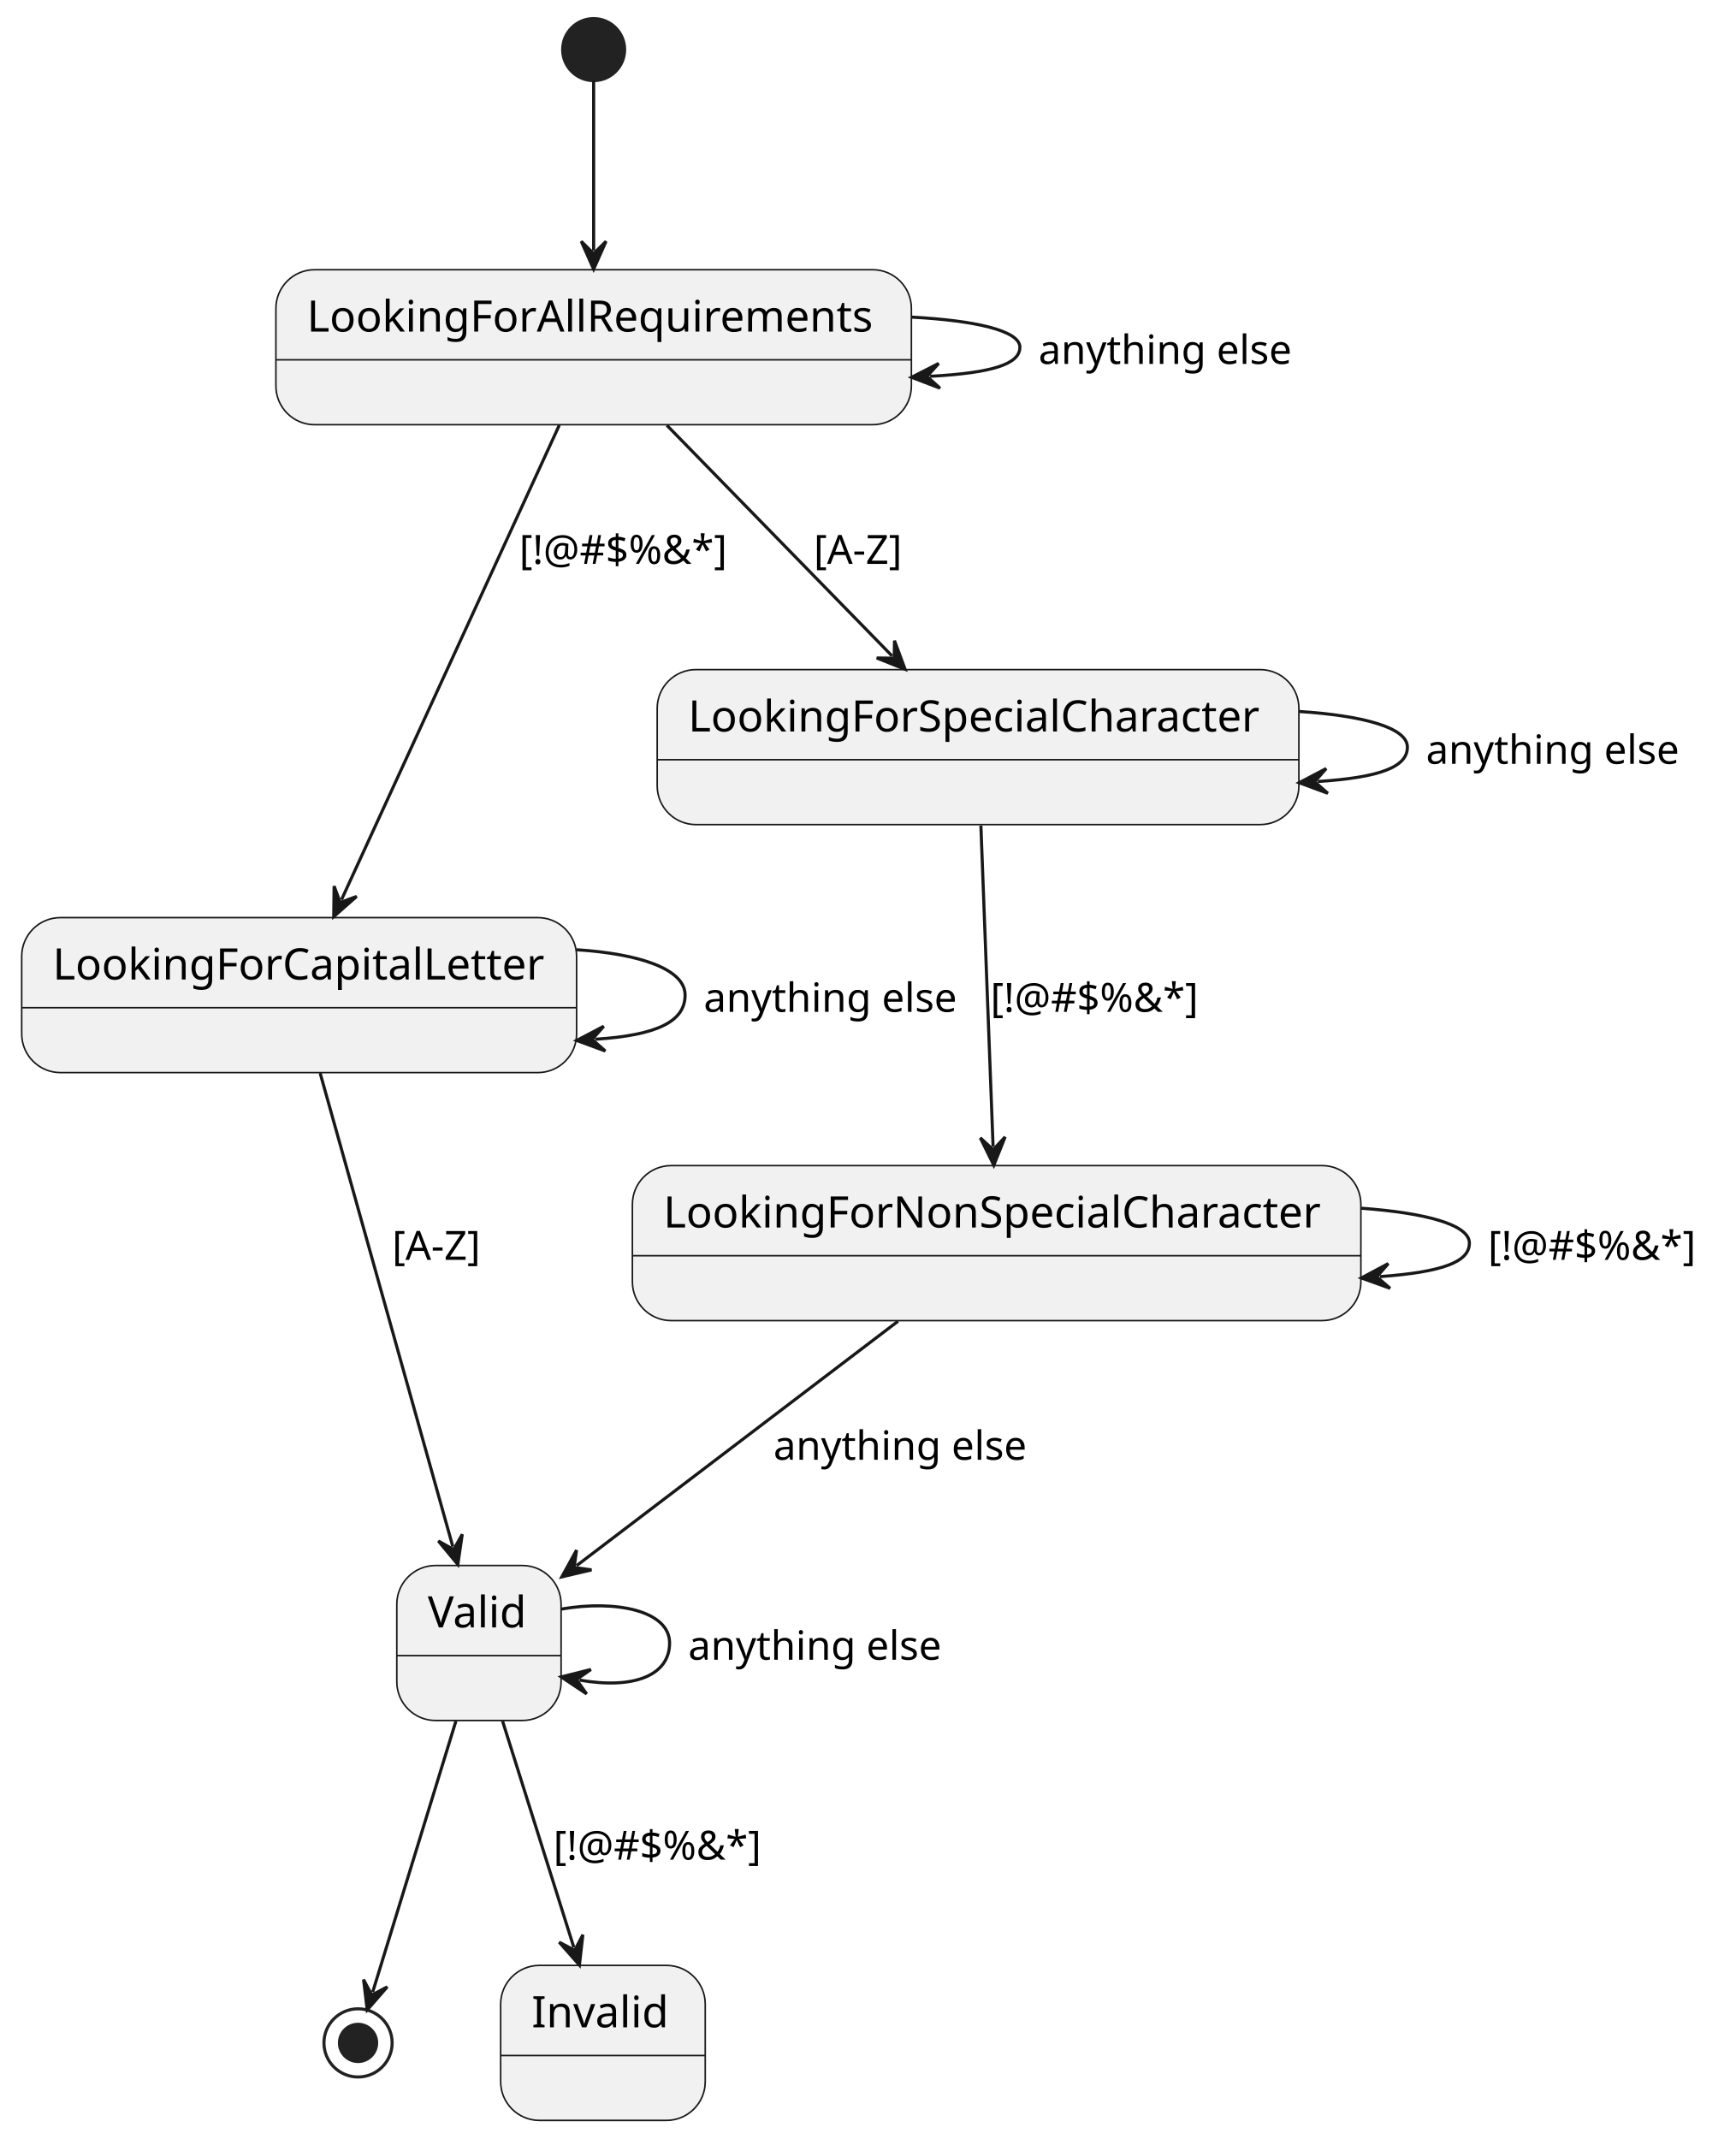
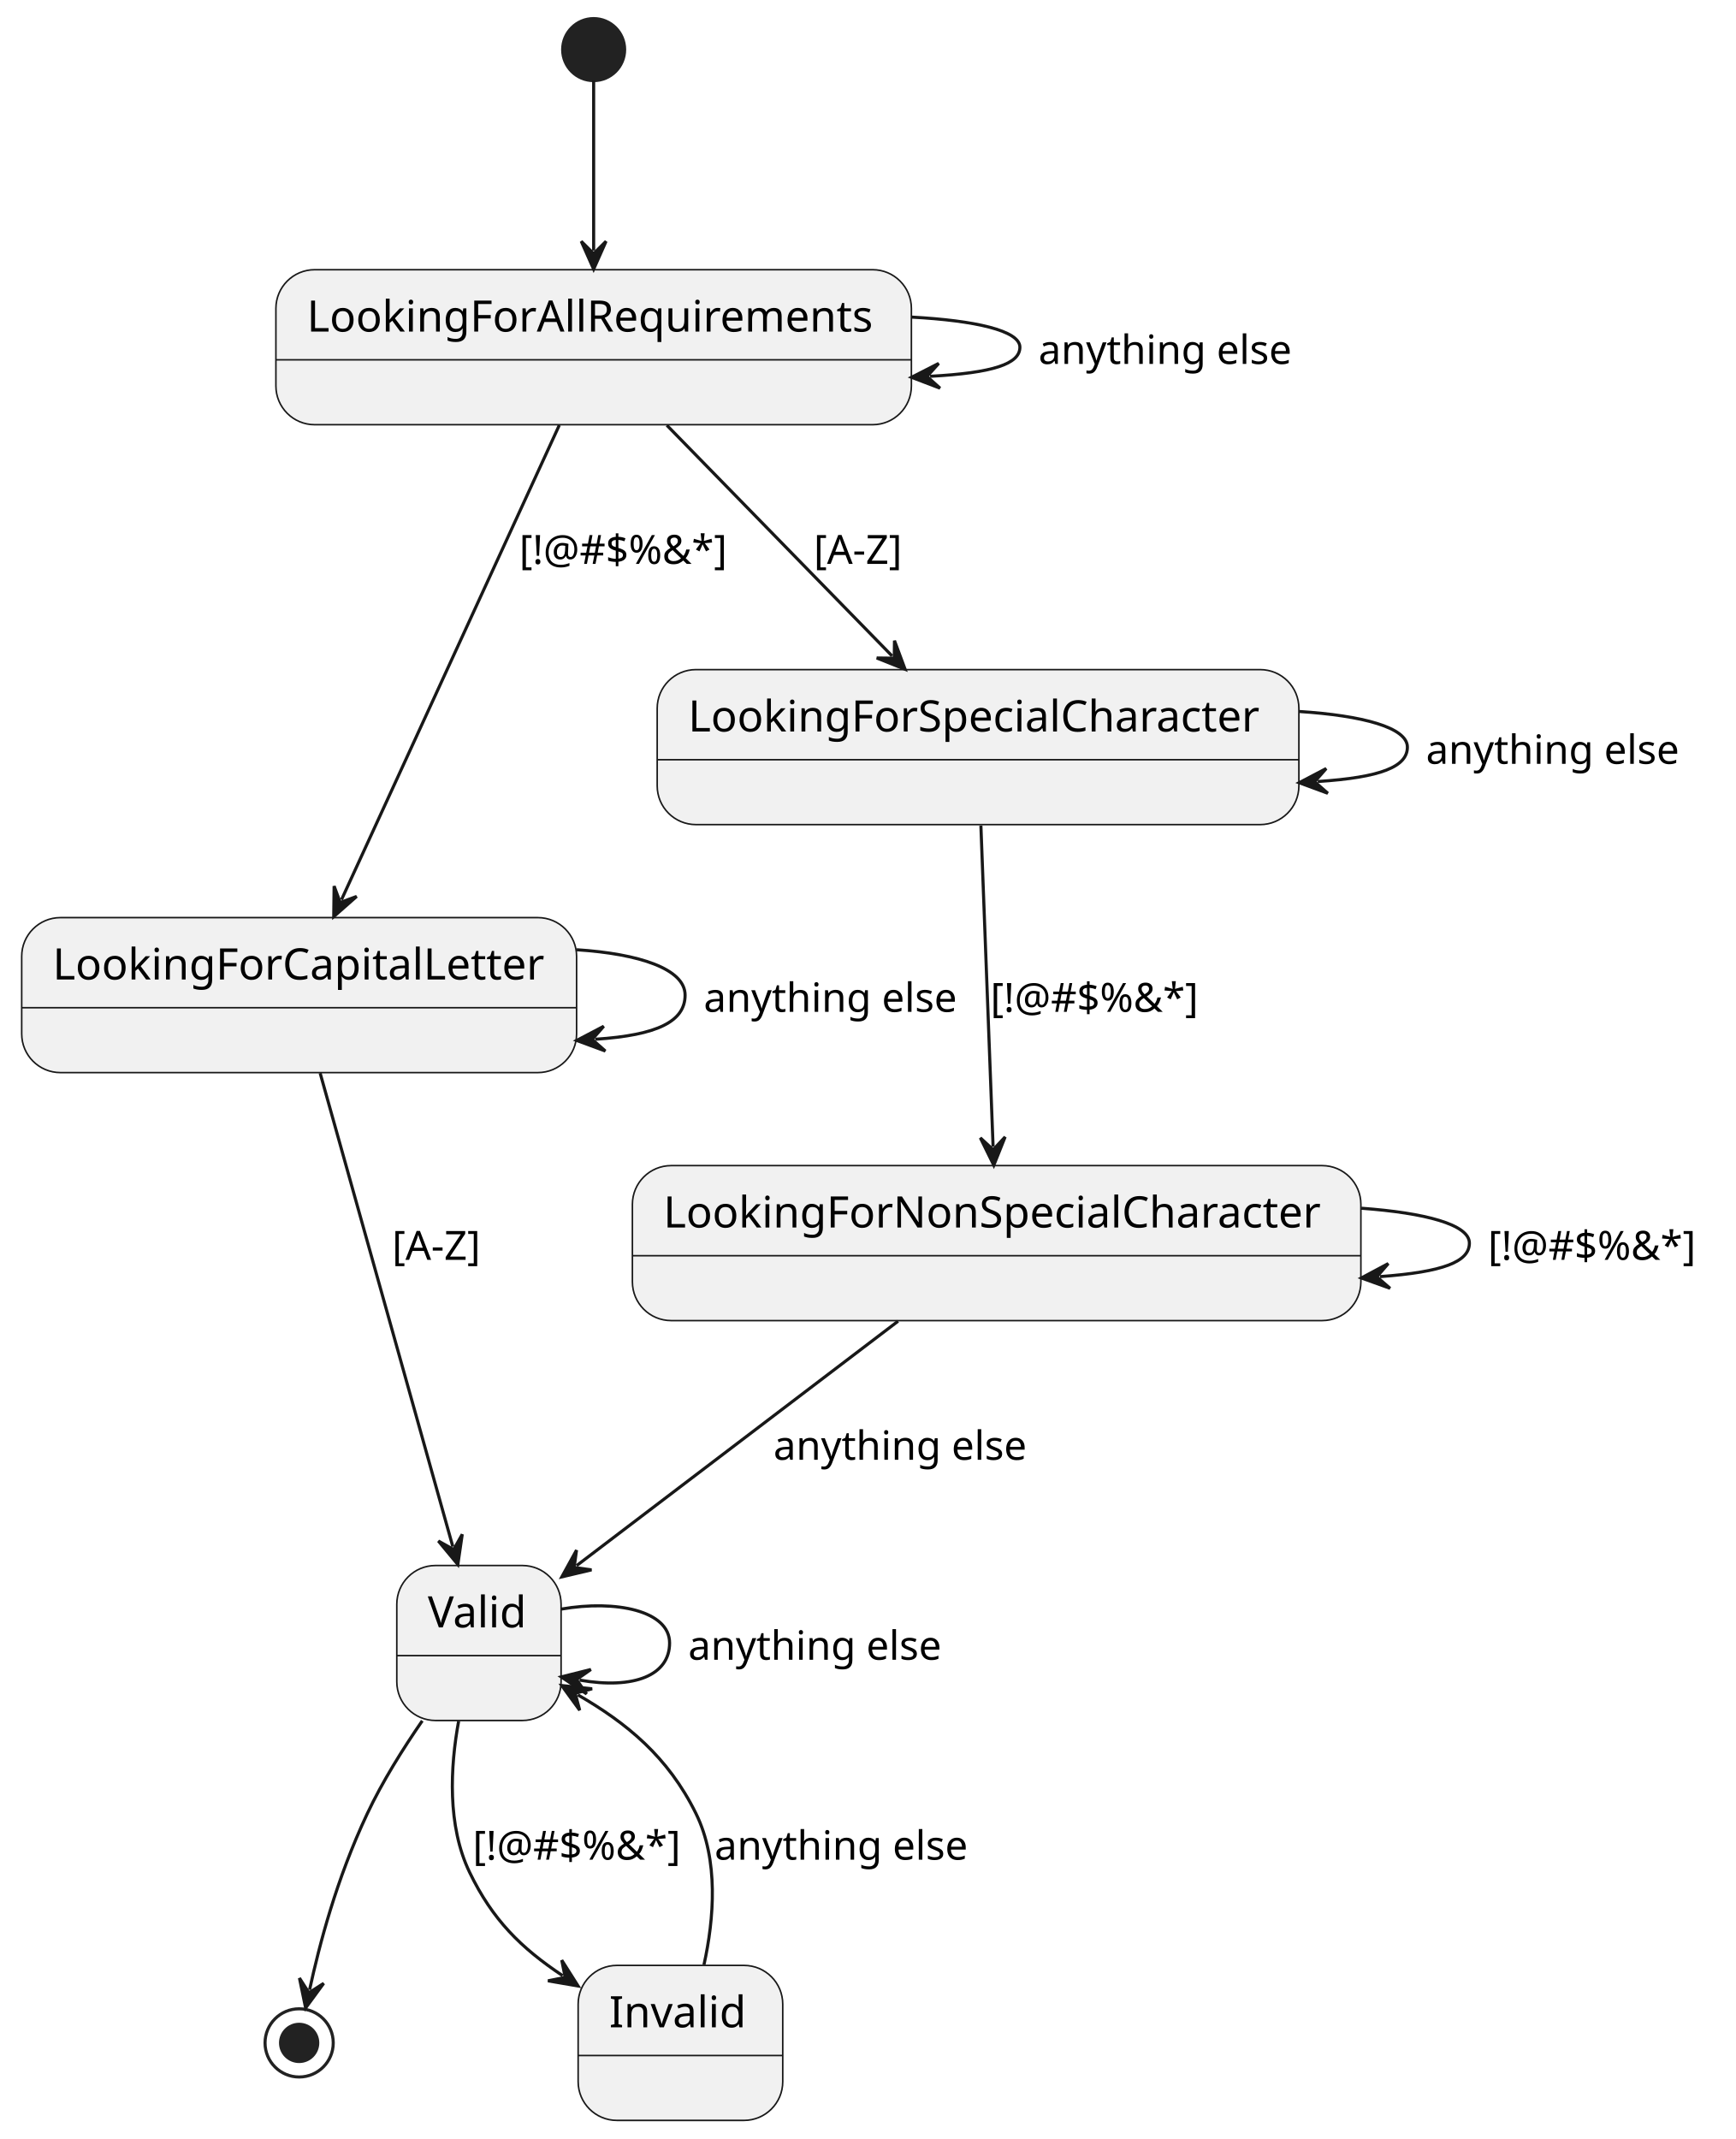
<svg xmlns="http://www.w3.org/2000/svg" contentStyleType="text/css" height="690px" preserveAspectRatio="none" style="width:560px;height:690px;background:#FFFFFF;" version="1.1" viewBox="0 0 560 690" width="560px" zoomAndPan="magnify">
  <defs />
  <g>
    <ellipse cx="191.5" cy="16" fill="#222222" rx="10" ry="10" style="stroke:#222222;stroke-width:1.0;" />
    <g id="LookingForAllRequirements">
      <rect fill="#F1F1F1" height="50" rx="12.5" ry="12.5" style="stroke:#181818;stroke-width:0.5;" width="205" x="89" y="87" />
      <line style="stroke:#181818;stroke-width:0.5;" x1="89" x2="294" y1="116.068" y2="116.068" />
      <text fill="#000000" font-family="sans-serif" font-size="14" lengthAdjust="spacing" textLength="185" x="99" y="106.966">LookingForAllRequirements</text>
    </g>
    <g id="LookingForCapitalLetter">
      <rect fill="#F1F1F1" height="50" rx="12.5" ry="12.5" style="stroke:#181818;stroke-width:0.5;" width="179" x="7" y="296" />
      <line style="stroke:#181818;stroke-width:0.5;" x1="7" x2="186" y1="325.068" y2="325.068" />
      <text fill="#000000" font-family="sans-serif" font-size="14" lengthAdjust="spacing" textLength="159" x="17" y="315.966">LookingForCapitalLetter</text>
    </g>
    <g id="LookingForSpecialCharacter">
      <rect fill="#F1F1F1" height="50" rx="12.5" ry="12.5" style="stroke:#181818;stroke-width:0.5;" width="207" x="212" y="216" />
      <line style="stroke:#181818;stroke-width:0.5;" x1="212" x2="419" y1="245.068" y2="245.068" />
      <text fill="#000000" font-family="sans-serif" font-size="14" lengthAdjust="spacing" textLength="187" x="222" y="235.966">LookingForSpecialCharacter</text>
    </g>
    <g id="Valid">
      <rect fill="#F1F1F1" height="50" rx="12.5" ry="12.5" style="stroke:#181818;stroke-width:0.5;" width="53" x="128" y="505" />
      <line style="stroke:#181818;stroke-width:0.5;" x1="128" x2="181" y1="534.068" y2="534.068" />
      <text fill="#000000" font-family="sans-serif" font-size="14" lengthAdjust="spacing" textLength="33" x="138" y="524.966">Valid</text>
    </g>
    <g id="LookingForNonSpecialCharacter">
      <rect fill="#F1F1F1" height="50" rx="12.5" ry="12.5" style="stroke:#181818;stroke-width:0.5;" width="235" x="204" y="376" />
      <line style="stroke:#181818;stroke-width:0.5;" x1="204" x2="439" y1="405.068" y2="405.068" />
      <text fill="#000000" font-family="sans-serif" font-size="14" lengthAdjust="spacing" textLength="215" x="214" y="395.966">LookingForNonSpecialCharacter</text>
    </g>
-     <ellipse cx="115.5" cy="659" fill="none" rx="11" ry="11" style="stroke:#222222;stroke-width:1.0;" />
-     <ellipse cx="115.5" cy="659" fill="#222222" rx="6" ry="6" style="stroke:#222222;stroke-width:1.0;" />
+     <ellipse cx="96.5" cy="659" fill="none" rx="11" ry="11" style="stroke:#222222;stroke-width:1.0;" />
+     <ellipse cx="96.5" cy="659" fill="#222222" rx="6" ry="6" style="stroke:#222222;stroke-width:1.0;" />
    <g id="Invalid">
-       <rect fill="#F1F1F1" height="50" rx="12.5" ry="12.5" style="stroke:#181818;stroke-width:0.5;" width="66" x="161.5" y="634" />
-       <line style="stroke:#181818;stroke-width:0.5;" x1="161.5" x2="227.5" y1="663.068" y2="663.068" />
-       <text fill="#000000" font-family="sans-serif" font-size="14" lengthAdjust="spacing" textLength="46" x="171.5" y="653.966">Invalid</text>
+       <rect fill="#F1F1F1" height="50" rx="12.5" ry="12.5" style="stroke:#181818;stroke-width:0.5;" width="66" x="186.5" y="634" />
+       <line style="stroke:#181818;stroke-width:0.5;" x1="186.5" x2="252.5" y1="663.068" y2="663.068" />
+       <text fill="#000000" font-family="sans-serif" font-size="14" lengthAdjust="spacing" textLength="46" x="196.5" y="653.966">Invalid</text>
    </g>
    <g id="link_*start*_LookingForAllRequirements">
      <path d="M191.5,26.01 C191.5,39.89 191.5,60.97 191.5,80.84 " fill="none" id="*start*-to-LookingForAllRequirements" style="stroke:#181818;stroke-width:1.0;" />
      <polygon fill="#181818" points="191.5,86.84,195.5,77.84,191.5,81.84,187.5,77.84,191.5,86.84" style="stroke:#181818;stroke-width:1.0;" />
    </g>
    <g id="link_LookingForAllRequirements_LookingForCapitalLetter">
      <path d="M180.42,137.15 C162.16,176.93 128.473,250.337 110.163,290.227 " fill="none" id="LookingForAllRequirements-to-LookingForCapitalLetter" style="stroke:#181818;stroke-width:1.0;" />
      <polygon fill="#181818" points="107.66,295.68,115.05,289.169,109.746,291.136,107.779,285.832,107.66,295.68" style="stroke:#181818;stroke-width:1.0;" />
      <text fill="#000000" font-family="sans-serif" font-size="13" lengthAdjust="spacing" textLength="67" x="167.5" y="181.897">[!@#$%&amp;*]</text>
    </g>
    <g id="link_LookingForAllRequirements_LookingForSpecialCharacter">
      <path d="M215.12,137.19 C237.18,159.78 265.749,189.036 287.779,211.606 " fill="none" id="LookingForAllRequirements-to-LookingForSpecialCharacter" style="stroke:#181818;stroke-width:1.0;" />
      <polygon fill="#181818" points="291.97,215.9,288.546,206.666,288.478,212.322,282.821,212.253,291.97,215.9" style="stroke:#181818;stroke-width:1.0;" />
      <text fill="#000000" font-family="sans-serif" font-size="13" lengthAdjust="spacing" textLength="27" x="262.5" y="181.897">[A-Z]</text>
    </g>
    <g id="link_LookingForAllRequirements_LookingForAllRequirements">
      <path d="M294.04,102.29 C314.45,103.39 329,106.62 329,112 C329,117.38 320.441,120.287 300.031,121.387 " fill="none" id="LookingForAllRequirements-to-LookingForAllRequirements" style="stroke:#181818;stroke-width:1.0;" />
      <polygon fill="#181818" points="294.04,121.71,303.242,125.22,299.033,121.441,302.812,117.231,294.04,121.71" style="stroke:#181818;stroke-width:1.0;" />
      <text fill="#000000" font-family="sans-serif" font-size="13" lengthAdjust="spacing" textLength="80" x="335" y="117.397">anything else</text>
    </g>
    <g id="link_LookingForCapitalLetter_Valid">
      <path d="M103.27,346.15 C114.41,385.93 134.891,459.013 146.071,498.903 " fill="none" id="LookingForCapitalLetter-to-Valid" style="stroke:#181818;stroke-width:1.0;" />
      <polygon fill="#181818" points="147.69,504.68,149.113,494.934,146.341,499.865,141.41,497.093,147.69,504.68" style="stroke:#181818;stroke-width:1.0;" />
      <text fill="#000000" font-family="sans-serif" font-size="13" lengthAdjust="spacing" textLength="27" x="126.5" y="406.397">[A-Z]</text>
    </g>
    <g id="link_LookingForCapitalLetter_LookingForCapitalLetter">
      <path d="M186.03,306.37 C206.23,307.68 221,312.56 221,321 C221,329.44 212.217,333.932 192.017,335.242 " fill="none" id="LookingForCapitalLetter-to-LookingForCapitalLetter" style="stroke:#181818;stroke-width:1.0;" />
      <polygon fill="#181818" points="186.03,335.63,195.27,339.039,191.019,335.306,194.752,331.056,186.03,335.63" style="stroke:#181818;stroke-width:1.0;" />
      <text fill="#000000" font-family="sans-serif" font-size="13" lengthAdjust="spacing" textLength="80" x="227" y="326.397">anything else</text>
    </g>
    <g id="link_LookingForSpecialCharacter_LookingForNonSpecialCharacter">
      <path d="M316.42,266.34 C317.56,296.12 319.234,340.224 320.354,369.894 " fill="none" id="LookingForSpecialCharacter-to-LookingForNonSpecialCharacter" style="stroke:#181818;stroke-width:1.0;" />
      <polygon fill="#181818" points="320.58,375.89,324.238,366.745,320.391,370.894,316.243,367.047,320.58,375.89" style="stroke:#181818;stroke-width:1.0;" />
      <text fill="#000000" font-family="sans-serif" font-size="13" lengthAdjust="spacing" textLength="67" x="319.5" y="326.397">[!@#$%&amp;*]</text>
    </g>
    <g id="link_LookingForSpecialCharacter_LookingForSpecialCharacter">
      <path d="M419.09,229.51 C439.49,230.83 454,234.66 454,241 C454,247.34 445.478,250.783 425.077,252.103 " fill="none" id="LookingForSpecialCharacter-to-LookingForSpecialCharacter" style="stroke:#181818;stroke-width:1.0;" />
      <polygon fill="#181818" points="419.09,252.49,428.329,255.9,424.08,252.167,427.813,247.917,419.09,252.49" style="stroke:#181818;stroke-width:1.0;" />
      <text fill="#000000" font-family="sans-serif" font-size="13" lengthAdjust="spacing" textLength="80" x="460" y="246.397">anything else</text>
    </g>
    <g id="link_LookingForNonSpecialCharacter_LookingForNonSpecialCharacter">
      <path d="M439.15,389.75 C459.7,391.25 474,395 474,401 C474,407 465.684,410.313 445.134,411.813 " fill="none" id="LookingForNonSpecialCharacter-to-LookingForNonSpecialCharacter" style="stroke:#181818;stroke-width:1.0;" />
      <polygon fill="#181818" points="439.15,412.25,448.417,415.584,444.137,411.886,447.835,407.605,439.15,412.25" style="stroke:#181818;stroke-width:1.0;" />
      <text fill="#000000" font-family="sans-serif" font-size="13" lengthAdjust="spacing" textLength="67" x="480" y="406.397">[!@#$%&amp;*]</text>
    </g>
    <g id="link_LookingForNonSpecialCharacter_Valid">
      <path d="M289.7,426.19 C258.28,450.08 215.536,482.589 186.006,505.039 " fill="none" id="LookingForNonSpecialCharacter-to-Valid" style="stroke:#181818;stroke-width:1.0;" />
      <polygon fill="#181818" points="181.23,508.67,190.815,506.407,185.21,505.644,185.974,500.039,181.23,508.67" style="stroke:#181818;stroke-width:1.0;" />
      <text fill="#000000" font-family="sans-serif" font-size="13" lengthAdjust="spacing" textLength="80" x="249.5" y="470.897">anything else</text>
    </g>
    <g id="link_Valid_*end*">
-       <path d="M147.07,555.19 C138.41,583.4 126.261,622.944 120.221,642.614 " fill="none" id="Valid-to-*end*" style="stroke:#181818;stroke-width:1.0;" />
-       <polygon fill="#181818" points="118.46,648.35,124.926,640.921,119.928,643.57,117.278,638.572,118.46,648.35" style="stroke:#181818;stroke-width:1.0;" />
+       <path d="M136.22,555.09 C129.98,564.13 123.35,574.71 118.5,585 C108.46,606.31 103.018,627.418 99.868,641.868 " fill="none" id="Valid-to-*end*" style="stroke:#181818;stroke-width:1.0;" />
+       <polygon fill="#181818" points="98.59,647.73,104.415,639.788,99.655,642.845,96.599,638.085,98.59,647.73" style="stroke:#181818;stroke-width:1.0;" />
    </g>
    <g id="link_Valid_Valid">
      <path d="M181.05,519.06 C198.76,515.98 216,519.62 216,530 C216,540.38 204.671,545.048 186.961,541.968 " fill="none" id="Valid-to-Valid" style="stroke:#181818;stroke-width:1.0;" />
      <polygon fill="#181818" points="181.05,540.94,189.232,546.423,185.976,541.797,190.602,538.541,181.05,540.94" style="stroke:#181818;stroke-width:1.0;" />
      <text fill="#000000" font-family="sans-serif" font-size="13" lengthAdjust="spacing" textLength="80" x="222" y="535.397">anything else</text>
    </g>
    <g id="link_Valid_Invalid">
-       <path d="M162.12,555.19 C169.24,577.78 177.997,605.607 185.107,628.177 " fill="none" id="Valid-to-Invalid" style="stroke:#181818;stroke-width:1.0;" />
-       <polygon fill="#181818" points="186.91,633.9,188.021,624.114,185.408,629.131,180.391,626.518,186.91,633.9" style="stroke:#181818;stroke-width:1.0;" />
-       <text fill="#000000" font-family="sans-serif" font-size="13" lengthAdjust="spacing" textLength="67" x="178.5" y="599.897">[!@#$%&amp;*]</text>
+       <path d="M147.95,555.18 C145.24,569.99 144.22,588.92 151.5,604 C158.91,619.34 168.029,628.33 181.489,637.31 " fill="none" id="Valid-to-Invalid" style="stroke:#181818;stroke-width:1.0;" />
+       <polygon fill="#181818" points="186.48,640.64,181.213,632.318,182.321,637.865,176.773,638.973,186.48,640.64" style="stroke:#181818;stroke-width:1.0;" />
+       <text fill="#000000" font-family="sans-serif" font-size="13" lengthAdjust="spacing" textLength="67" x="152.5" y="599.897">[!@#$%&amp;*]</text>
+     </g>
+     <g id="link_Invalid_Valid">
+       <path d="M227.09,633.8 C230.34,618.99 231.9,600.05 224.5,585 C215.49,566.68 202.146,555.821 186.406,546.731 " fill="none" id="Invalid-to-Valid" style="stroke:#181818;stroke-width:1.0;" />
+       <polygon fill="#181818" points="181.21,543.73,187.003,551.695,185.54,546.231,191.004,544.767,181.21,543.73" style="stroke:#181818;stroke-width:1.0;" />
+       <text fill="#000000" font-family="sans-serif" font-size="13" lengthAdjust="spacing" textLength="80" x="230.5" y="599.897">anything else</text>
    </g>
  </g>
</svg>
